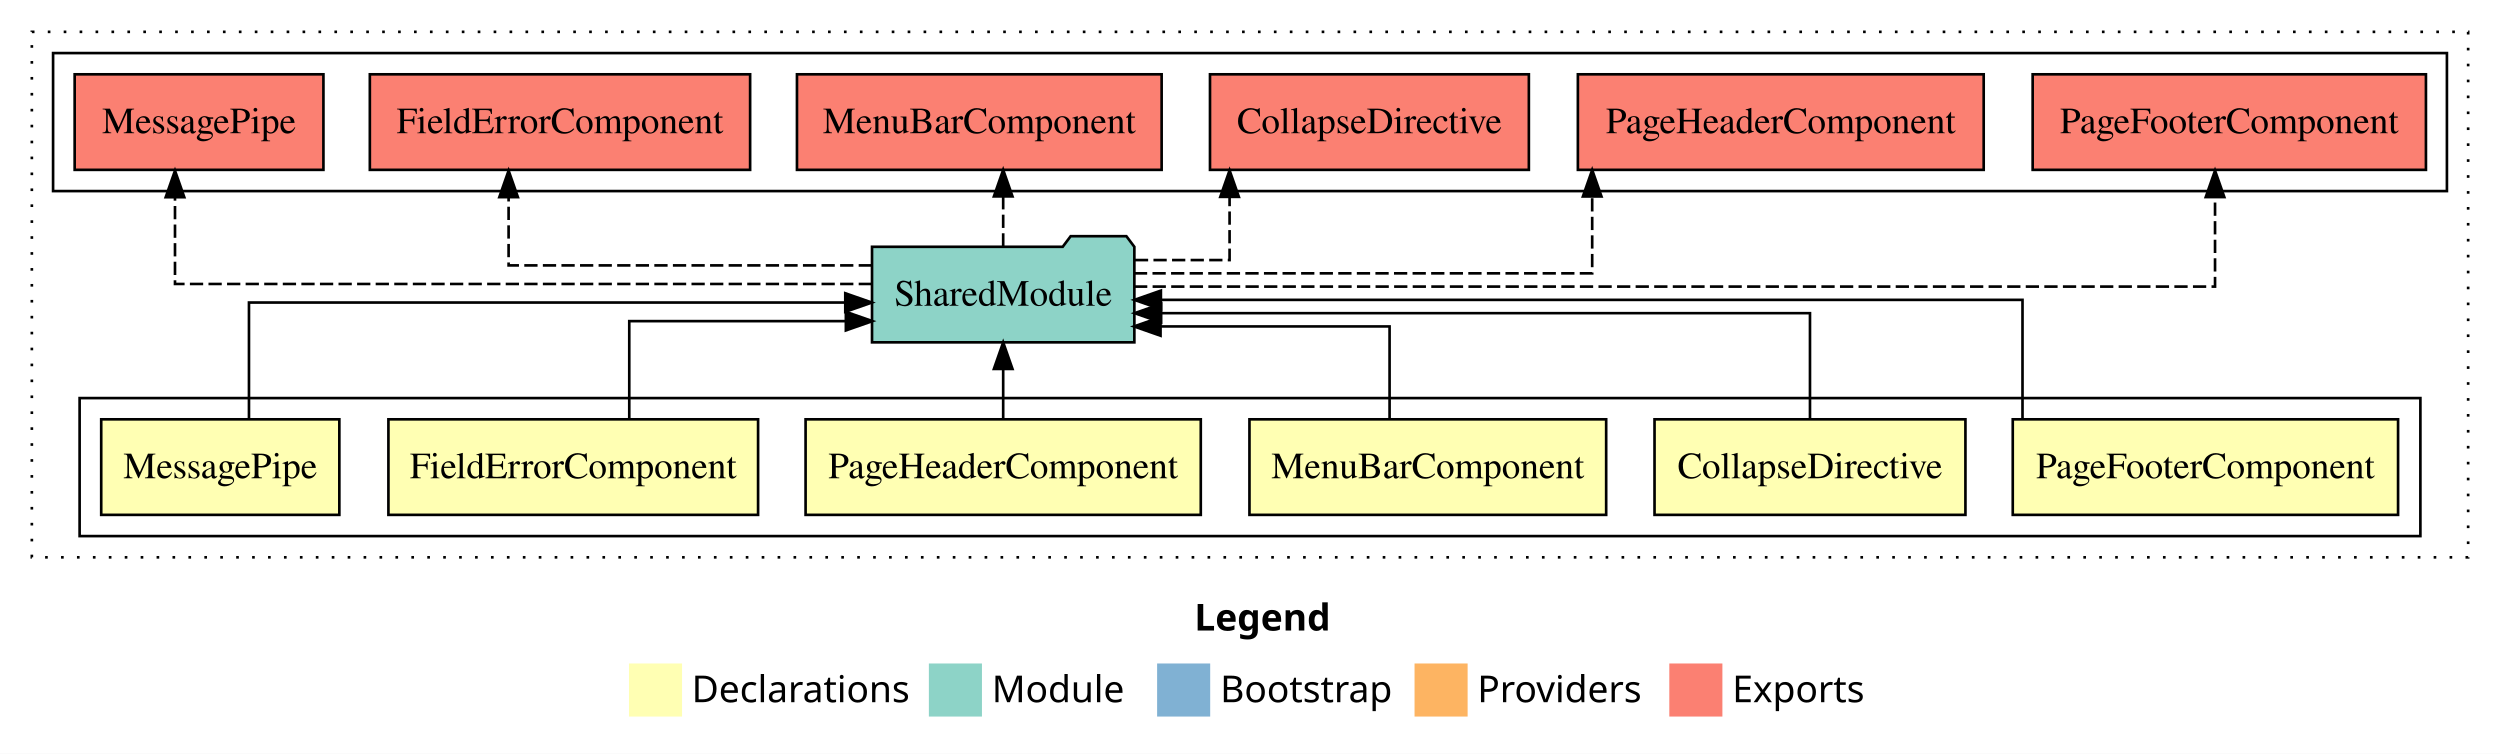
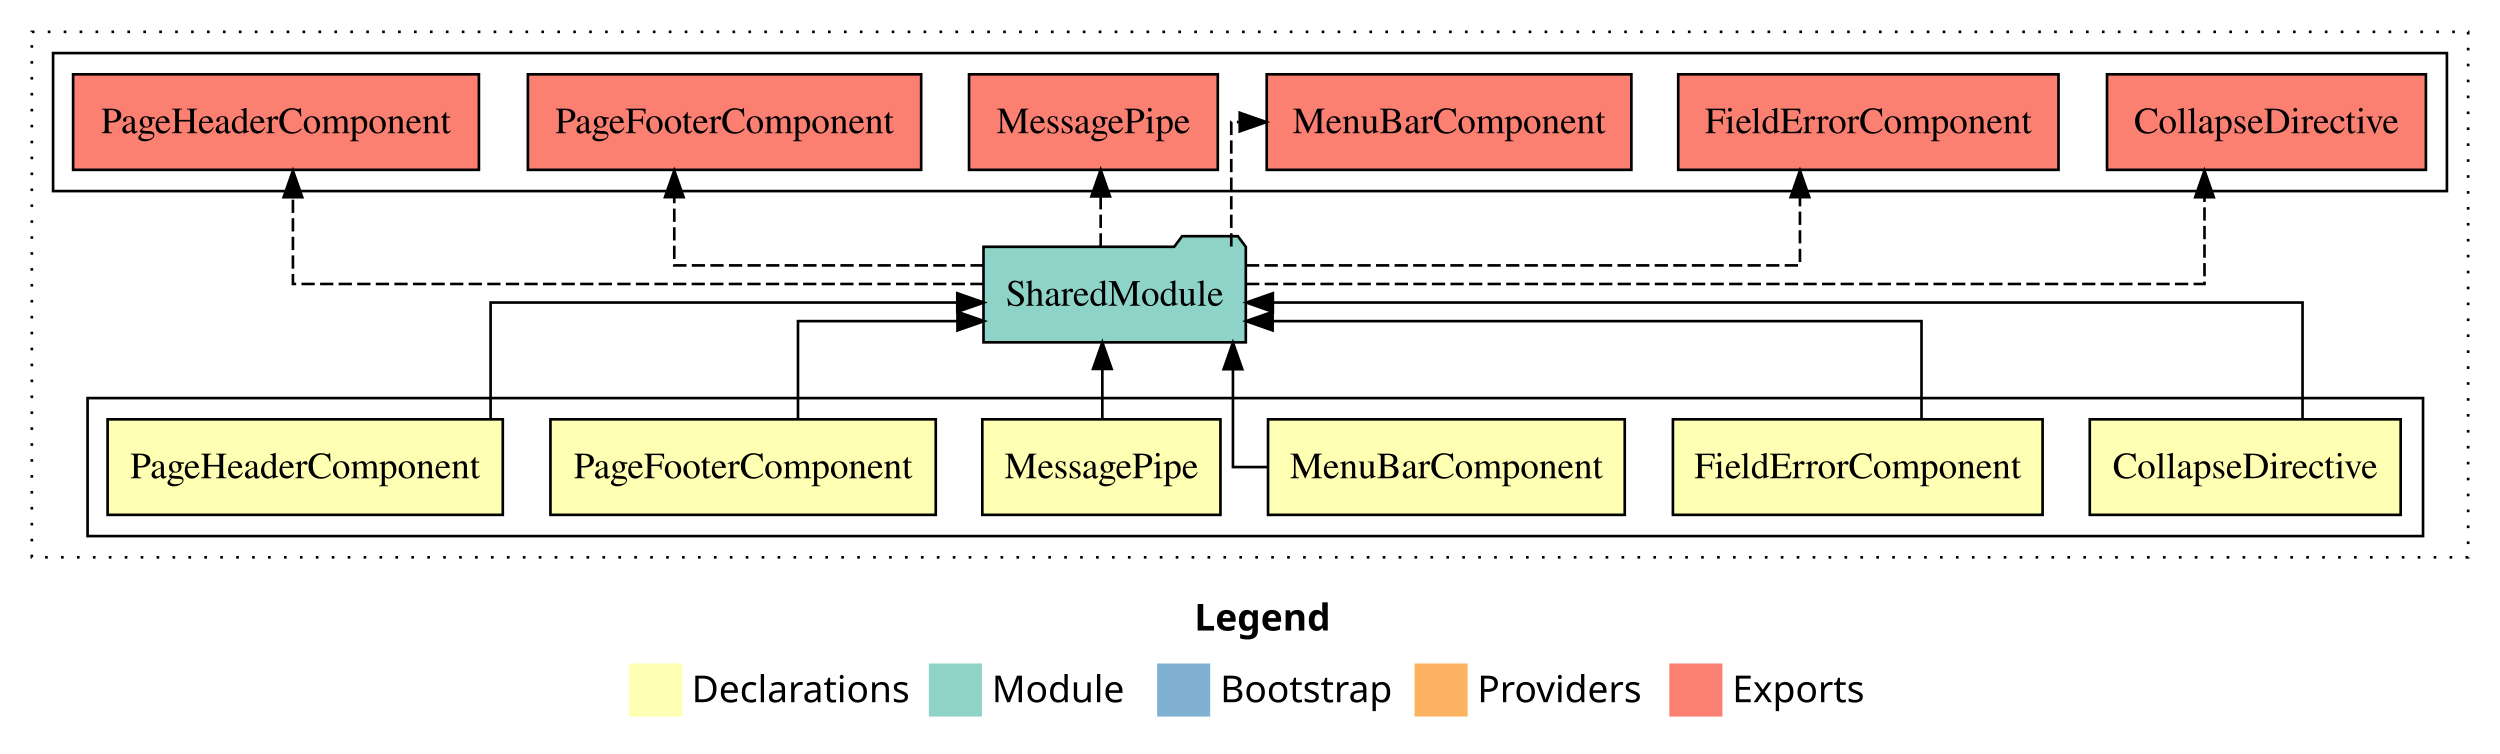
<svg xmlns="http://www.w3.org/2000/svg" width="942pt" height="284pt" viewBox="0.00 0.00 942.00 284.00">
  <g id="graph0" class="graph" transform="scale(1 1) rotate(0) translate(4 280)">
    <polygon fill="#ffffff" stroke="transparent" points="-4,4 -4,-280 938,-280 938,4 -4,4" />
    <text text-anchor="start" x="446.009" y="-42.4" font-family="sans-serif" font-weight="bold" font-size="14.00" fill="#000000">Legend</text>
    <polygon fill="#ffffb3" stroke="transparent" points="233,-10 233,-30 253,-30 253,-10 233,-10" />
    <text text-anchor="start" x="256.629" y="-15.4" font-family="sans-serif" font-size="14.00" fill="#000000">  Declarations</text>
    <polygon fill="#8dd3c7" stroke="transparent" points="346,-10 346,-30 366,-30 366,-10 346,-10" />
    <text text-anchor="start" x="369.725" y="-15.4" font-family="sans-serif" font-size="14.00" fill="#000000">  Module</text>
    <polygon fill="#80b1d3" stroke="transparent" points="432,-10 432,-30 452,-30 452,-10 432,-10" />
    <text text-anchor="start" x="455.781" y="-15.4" font-family="sans-serif" font-size="14.00" fill="#000000">  Bootstrap</text>
    <polygon fill="#fdb462" stroke="transparent" points="529,-10 529,-30 549,-30 549,-10 529,-10" />
    <text text-anchor="start" x="552.673" y="-15.4" font-family="sans-serif" font-size="14.00" fill="#000000">  Providers</text>
    <polygon fill="#fb8072" stroke="transparent" points="625,-10 625,-30 645,-30 645,-10 625,-10" />
    <text text-anchor="start" x="648.726" y="-15.4" font-family="sans-serif" font-size="14.00" fill="#000000">  Exports</text>
    <g id="clust1" class="cluster">
      <polygon fill="none" stroke="#000000" stroke-dasharray="1,5" points="8,-70 8,-268 926,-268 926,-70 8,-70" />
    </g>
    <g id="clust2" class="cluster">
-       <polygon fill="none" stroke="#000000" points="26,-78 26,-130 908,-130 908,-78 26,-78" />
+       <polygon fill="none" stroke="#000000" points="29,-78 29,-130 909,-130 909,-78 29,-78" />
    </g>
    <g id="clust10" class="cluster">
      <polygon fill="none" stroke="#000000" points="16,-208 16,-260 918,-260 918,-208 16,-208" />
    </g>
    <g id="node1" class="node">
-       <polygon fill="#ffffb3" stroke="#000000" points="899.593,-122 754.407,-122 754.407,-86 899.593,-86 899.593,-122" />
-       <text text-anchor="middle" x="827" y="-99.8" font-family="Times,serif" font-size="14.00" fill="#000000">PageFooterComponent</text>
+       <polygon fill="#ffffb3" stroke="#000000" points="900.574,-122 783.426,-122 783.426,-86 900.574,-86 900.574,-122" />
+       <text text-anchor="middle" x="842" y="-99.8" font-family="Times,serif" font-size="14.00" fill="#000000">CollapseDirective</text>
    </g>
    <g id="node7" class="node">
-       <polygon fill="#8dd3c7" stroke="#000000" points="423.423,-187 420.423,-191 399.423,-191 396.423,-187 324.577,-187 324.577,-151 423.423,-151 423.423,-187" />
-       <text text-anchor="middle" x="374" y="-164.8" font-family="Times,serif" font-size="14.00" fill="#000000">SharedModule</text>
+       <polygon fill="#8dd3c7" stroke="#000000" points="465.423,-187 462.423,-191 441.423,-191 438.423,-187 366.577,-187 366.577,-151 465.423,-151 465.423,-187" />
+       <text text-anchor="middle" x="416" y="-164.8" font-family="Times,serif" font-size="14.00" fill="#000000">SharedModule</text>
    </g>
    <g id="edge1" class="edge">
-       <path fill="none" stroke="#000000" d="M758.079,-122.222C758.079,-140.828 758.079,-167 758.079,-167 758.079,-167 433.425,-167 433.425,-167" />
-       <polygon fill="#000000" stroke="#000000" points="433.425,-163.5 423.425,-167 433.425,-170.5 433.425,-163.5" />
+       <path fill="none" stroke="#000000" d="M863.596,-122.267C863.596,-140.555 863.596,-166 863.596,-166 863.596,-166 475.611,-166 475.611,-166" />
+       <polygon fill="#000000" stroke="#000000" points="475.611,-162.5 465.611,-166 475.611,-169.5 475.611,-162.5" />
    </g>
    <g id="node2" class="node">
-       <polygon fill="#ffffb3" stroke="#000000" points="736.574,-122 619.426,-122 619.426,-86 736.574,-86 736.574,-122" />
-       <text text-anchor="middle" x="678" y="-99.8" font-family="Times,serif" font-size="14.00" fill="#000000">CollapseDirective</text>
+       <polygon fill="#ffffb3" stroke="#000000" points="765.646,-122 626.354,-122 626.354,-86 765.646,-86 765.646,-122" />
+       <text text-anchor="middle" x="696" y="-99.8" font-family="Times,serif" font-size="14.00" fill="#000000">FieldErrorComponent</text>
    </g>
    <g id="edge2" class="edge">
-       <path fill="none" stroke="#000000" d="M678,-122.034C678,-139.06 678,-162 678,-162 678,-162 433.519,-162 433.519,-162" />
-       <polygon fill="#000000" stroke="#000000" points="433.519,-158.5 423.519,-162 433.519,-165.5 433.519,-158.5" />
+       <path fill="none" stroke="#000000" d="M720.024,-122.009C720.024,-138.049 720.024,-159 720.024,-159 720.024,-159 475.523,-159 475.523,-159" />
+       <polygon fill="#000000" stroke="#000000" points="475.523,-155.5 465.523,-159 475.523,-162.5 475.523,-155.5" />
    </g>
    <g id="node3" class="node">
-       <polygon fill="#ffffb3" stroke="#000000" points="601.204,-122 466.796,-122 466.796,-86 601.204,-86 601.204,-122" />
-       <text text-anchor="middle" x="534" y="-99.8" font-family="Times,serif" font-size="14.00" fill="#000000">MenuBarComponent</text>
+       <polygon fill="#ffffb3" stroke="#000000" points="608.204,-122 473.796,-122 473.796,-86 608.204,-86 608.204,-122" />
+       <text text-anchor="middle" x="541" y="-99.8" font-family="Times,serif" font-size="14.00" fill="#000000">MenuBarComponent</text>
    </g>
    <g id="edge3" class="edge">
-       <path fill="none" stroke="#000000" d="M519.593,-122.24C519.593,-137.571 519.593,-157 519.593,-157 519.593,-157 433.291,-157 433.291,-157" />
-       <polygon fill="#000000" stroke="#000000" points="433.291,-153.5 423.291,-157 433.291,-160.5 433.291,-153.5" />
+       <path fill="none" stroke="#000000" d="M473.853,-104C465.918,-104 460.572,-104 460.572,-104 460.572,-104 460.572,-140.894 460.572,-140.894" />
+       <polygon fill="#000000" stroke="#000000" points="457.072,-140.894 460.572,-150.894 464.072,-140.894 457.072,-140.894" />
    </g>
    <g id="node4" class="node">
-       <polygon fill="#ffffb3" stroke="#000000" points="448.455,-122 299.545,-122 299.545,-86 448.455,-86 448.455,-122" />
-       <text text-anchor="middle" x="374" y="-99.8" font-family="Times,serif" font-size="14.00" fill="#000000">PageHeaderComponent</text>
+       <polygon fill="#ffffb3" stroke="#000000" points="455.865,-122 366.135,-122 366.135,-86 455.865,-86 455.865,-122" />
+       <text text-anchor="middle" x="411" y="-99.8" font-family="Times,serif" font-size="14.00" fill="#000000">MessagePipe</text>
    </g>
    <g id="edge4" class="edge">
-       <path fill="none" stroke="#000000" d="M374,-122.106C374,-122.106 374,-140.991 374,-140.991" />
-       <polygon fill="#000000" stroke="#000000" points="370.5,-140.991 374,-150.991 377.5,-140.991 370.5,-140.991" />
+       <path fill="none" stroke="#000000" d="M411.361,-122.106C411.361,-122.106 411.361,-140.991 411.361,-140.991" />
+       <polygon fill="#000000" stroke="#000000" points="407.861,-140.991 411.361,-150.991 414.861,-140.991 407.861,-140.991" />
    </g>
    <g id="node5" class="node">
-       <polygon fill="#ffffb3" stroke="#000000" points="281.646,-122 142.354,-122 142.354,-86 281.646,-86 281.646,-122" />
-       <text text-anchor="middle" x="212" y="-99.8" font-family="Times,serif" font-size="14.00" fill="#000000">FieldErrorComponent</text>
+       <polygon fill="#ffffb3" stroke="#000000" points="348.593,-122 203.407,-122 203.407,-86 348.593,-86 348.593,-122" />
+       <text text-anchor="middle" x="276" y="-99.8" font-family="Times,serif" font-size="14.00" fill="#000000">PageFooterComponent</text>
    </g>
    <g id="edge5" class="edge">
-       <path fill="none" stroke="#000000" d="M233.107,-122.009C233.107,-138.049 233.107,-159 233.107,-159 233.107,-159 314.723,-159 314.723,-159" />
-       <polygon fill="#000000" stroke="#000000" points="314.723,-162.5 324.723,-159 314.723,-155.5 314.723,-162.5" />
+       <path fill="none" stroke="#000000" d="M296.682,-122.009C296.682,-138.049 296.682,-159 296.682,-159 296.682,-159 356.78,-159 356.78,-159" />
+       <polygon fill="#000000" stroke="#000000" points="356.78,-162.5 366.78,-159 356.78,-155.5 356.78,-162.5" />
    </g>
    <g id="node6" class="node">
-       <polygon fill="#ffffb3" stroke="#000000" points="123.865,-122 34.135,-122 34.135,-86 123.865,-86 123.865,-122" />
-       <text text-anchor="middle" x="79" y="-99.8" font-family="Times,serif" font-size="14.00" fill="#000000">MessagePipe</text>
+       <polygon fill="#ffffb3" stroke="#000000" points="185.455,-122 36.545,-122 36.545,-86 185.455,-86 185.455,-122" />
+       <text text-anchor="middle" x="111" y="-99.8" font-family="Times,serif" font-size="14.00" fill="#000000">PageHeaderComponent</text>
    </g>
    <g id="edge6" class="edge">
-       <path fill="none" stroke="#000000" d="M89.811,-122.267C89.811,-140.555 89.811,-166 89.811,-166 89.811,-166 314.498,-166 314.498,-166" />
-       <polygon fill="#000000" stroke="#000000" points="314.498,-169.5 324.498,-166 314.498,-162.5 314.498,-169.5" />
+       <path fill="none" stroke="#000000" d="M180.853,-122.267C180.853,-140.555 180.853,-166 180.853,-166 180.853,-166 356.705,-166 356.705,-166" />
+       <polygon fill="#000000" stroke="#000000" points="356.705,-169.5 366.705,-166 356.705,-162.5 356.705,-169.5" />
    </g>
    <g id="node8" class="node">
-       <polygon fill="#fb8072" stroke="#000000" points="910.093,-252 761.907,-252 761.907,-216 910.093,-216 910.093,-252" />
-       <text text-anchor="middle" x="836" y="-229.8" font-family="Times,serif" font-size="14.00" fill="#000000">PageFooterComponent </text>
+       <polygon fill="#fb8072" stroke="#000000" points="910.075,-252 789.925,-252 789.925,-216 910.075,-216 910.075,-252" />
+       <text text-anchor="middle" x="850" y="-229.8" font-family="Times,serif" font-size="14.00" fill="#000000">CollapseDirective </text>
    </g>
    <g id="edge7" class="edge">
-       <path fill="none" stroke="#000000" stroke-dasharray="5,2" d="M423.301,-172C541.374,-172 830.625,-172 830.625,-172 830.625,-172 830.625,-205.733 830.625,-205.733" />
-       <polygon fill="#000000" stroke="#000000" points="827.125,-205.733 830.625,-215.733 834.125,-205.733 827.125,-205.733" />
+       <path fill="none" stroke="#000000" stroke-dasharray="5,2" d="M465.534,-173C574.756,-173 826.654,-173 826.654,-173 826.654,-173 826.654,-205.698 826.654,-205.698" />
+       <polygon fill="#000000" stroke="#000000" points="823.154,-205.698 826.654,-215.698 830.154,-205.698 823.154,-205.698" />
    </g>
    <g id="node9" class="node">
-       <polygon fill="#fb8072" stroke="#000000" points="743.456,-252 590.544,-252 590.544,-216 743.456,-216 743.456,-252" />
-       <text text-anchor="middle" x="667" y="-229.8" font-family="Times,serif" font-size="14.00" fill="#000000">PageHeaderComponent </text>
+       <polygon fill="#fb8072" stroke="#000000" points="771.645,-252 628.355,-252 628.355,-216 771.645,-216 771.645,-252" />
+       <text text-anchor="middle" x="700" y="-229.8" font-family="Times,serif" font-size="14.00" fill="#000000">FieldErrorComponent </text>
    </g>
    <g id="edge8" class="edge">
-       <path fill="none" stroke="#000000" stroke-dasharray="5,2" d="M423.255,-177C488.639,-177 595.937,-177 595.937,-177 595.937,-177 595.937,-205.965 595.937,-205.965" />
-       <polygon fill="#000000" stroke="#000000" points="592.437,-205.965 595.937,-215.965 599.437,-205.965 592.437,-205.965" />
+       <path fill="none" stroke="#000000" stroke-dasharray="5,2" d="M465.483,-180C540.463,-180 674.226,-180 674.226,-180 674.226,-180 674.226,-205.718 674.226,-205.718" />
+       <polygon fill="#000000" stroke="#000000" points="670.726,-205.718 674.226,-215.718 677.726,-205.718 670.726,-205.718" />
    </g>
    <g id="node10" class="node">
-       <polygon fill="#fb8072" stroke="#000000" points="572.075,-252 451.925,-252 451.925,-216 572.075,-216 572.075,-252" />
-       <text text-anchor="middle" x="512" y="-229.8" font-family="Times,serif" font-size="14.00" fill="#000000">CollapseDirective </text>
+       <polygon fill="#fb8072" stroke="#000000" points="610.704,-252 473.296,-252 473.296,-216 610.704,-216 610.704,-252" />
+       <text text-anchor="middle" x="542" y="-229.8" font-family="Times,serif" font-size="14.00" fill="#000000">MenuBarComponent </text>
    </g>
    <g id="edge9" class="edge">
-       <path fill="none" stroke="#000000" stroke-dasharray="5,2" d="M423.623,-182C442.389,-182 459.306,-182 459.306,-182 459.306,-182 459.306,-205.813 459.306,-205.813" />
-       <polygon fill="#000000" stroke="#000000" points="455.806,-205.813 459.306,-215.813 462.806,-205.813 455.806,-205.813" />
+       <path fill="none" stroke="#000000" stroke-dasharray="5,2" d="M459.947,-187.106C459.947,-206.339 459.947,-234 459.947,-234 459.947,-234 463.13,-234 463.13,-234" />
+       <polygon fill="#000000" stroke="#000000" points="463.13,-237.5 473.13,-234 463.13,-230.5 463.13,-237.5" />
    </g>
    <g id="node11" class="node">
-       <polygon fill="#fb8072" stroke="#000000" points="433.704,-252 296.296,-252 296.296,-216 433.704,-216 433.704,-252" />
-       <text text-anchor="middle" x="365" y="-229.8" font-family="Times,serif" font-size="14.00" fill="#000000">MenuBarComponent </text>
+       <polygon fill="#fb8072" stroke="#000000" points="454.866,-252 361.134,-252 361.134,-216 454.866,-216 454.866,-252" />
+       <text text-anchor="middle" x="408" y="-229.8" font-family="Times,serif" font-size="14.00" fill="#000000">MessagePipe </text>
    </g>
    <g id="edge10" class="edge">
-       <path fill="none" stroke="#000000" stroke-dasharray="5,2" d="M374,-187.106C374,-187.106 374,-205.991 374,-205.991" />
-       <polygon fill="#000000" stroke="#000000" points="370.5,-205.991 374,-215.991 377.5,-205.991 370.5,-205.991" />
+       <path fill="none" stroke="#000000" stroke-dasharray="5,2" d="M410.736,-187.106C410.736,-187.106 410.736,-205.991 410.736,-205.991" />
+       <polygon fill="#000000" stroke="#000000" points="407.236,-205.991 410.736,-215.991 414.236,-205.991 407.236,-205.991" />
    </g>
    <g id="node12" class="node">
-       <polygon fill="#fb8072" stroke="#000000" points="278.645,-252 135.355,-252 135.355,-216 278.645,-216 278.645,-252" />
-       <text text-anchor="middle" x="207" y="-229.8" font-family="Times,serif" font-size="14.00" fill="#000000">FieldErrorComponent </text>
+       <polygon fill="#fb8072" stroke="#000000" points="343.093,-252 194.907,-252 194.907,-216 343.093,-216 343.093,-252" />
+       <text text-anchor="middle" x="269" y="-229.8" font-family="Times,serif" font-size="14.00" fill="#000000">PageFooterComponent </text>
    </g>
    <g id="edge11" class="edge">
-       <path fill="none" stroke="#000000" stroke-dasharray="5,2" d="M324.549,-180C269.339,-180 187.643,-180 187.643,-180 187.643,-180 187.643,-205.718 187.643,-205.718" />
-       <polygon fill="#000000" stroke="#000000" points="184.143,-205.718 187.643,-215.718 191.143,-205.718 184.143,-205.718" />
+       <path fill="none" stroke="#000000" stroke-dasharray="5,2" d="M366.664,-180C317.752,-180 250.068,-180 250.068,-180 250.068,-180 250.068,-205.718 250.068,-205.718" />
+       <polygon fill="#000000" stroke="#000000" points="246.568,-205.718 250.068,-215.718 253.568,-205.718 246.568,-205.718" />
    </g>
    <g id="node13" class="node">
-       <polygon fill="#fb8072" stroke="#000000" points="117.866,-252 24.134,-252 24.134,-216 117.866,-216 117.866,-252" />
-       <text text-anchor="middle" x="71" y="-229.8" font-family="Times,serif" font-size="14.00" fill="#000000">MessagePipe </text>
+       <polygon fill="#fb8072" stroke="#000000" points="176.456,-252 23.544,-252 23.544,-216 176.456,-216 176.456,-252" />
+       <text text-anchor="middle" x="100" y="-229.8" font-family="Times,serif" font-size="14.00" fill="#000000">PageHeaderComponent </text>
    </g>
    <g id="edge12" class="edge">
-       <path fill="none" stroke="#000000" stroke-dasharray="5,2" d="M324.553,-173C236.56,-173 61.939,-173 61.939,-173 61.939,-173 61.939,-205.698 61.939,-205.698" />
-       <polygon fill="#000000" stroke="#000000" points="58.439,-205.698 61.939,-215.698 65.439,-205.698 58.439,-205.698" />
+       <path fill="none" stroke="#000000" stroke-dasharray="5,2" d="M366.597,-173C279.181,-173 106.375,-173 106.375,-173 106.375,-173 106.375,-205.698 106.375,-205.698" />
+       <polygon fill="#000000" stroke="#000000" points="102.875,-205.698 106.375,-215.698 109.875,-205.698 102.875,-205.698" />
    </g>
  </g>
</svg>
